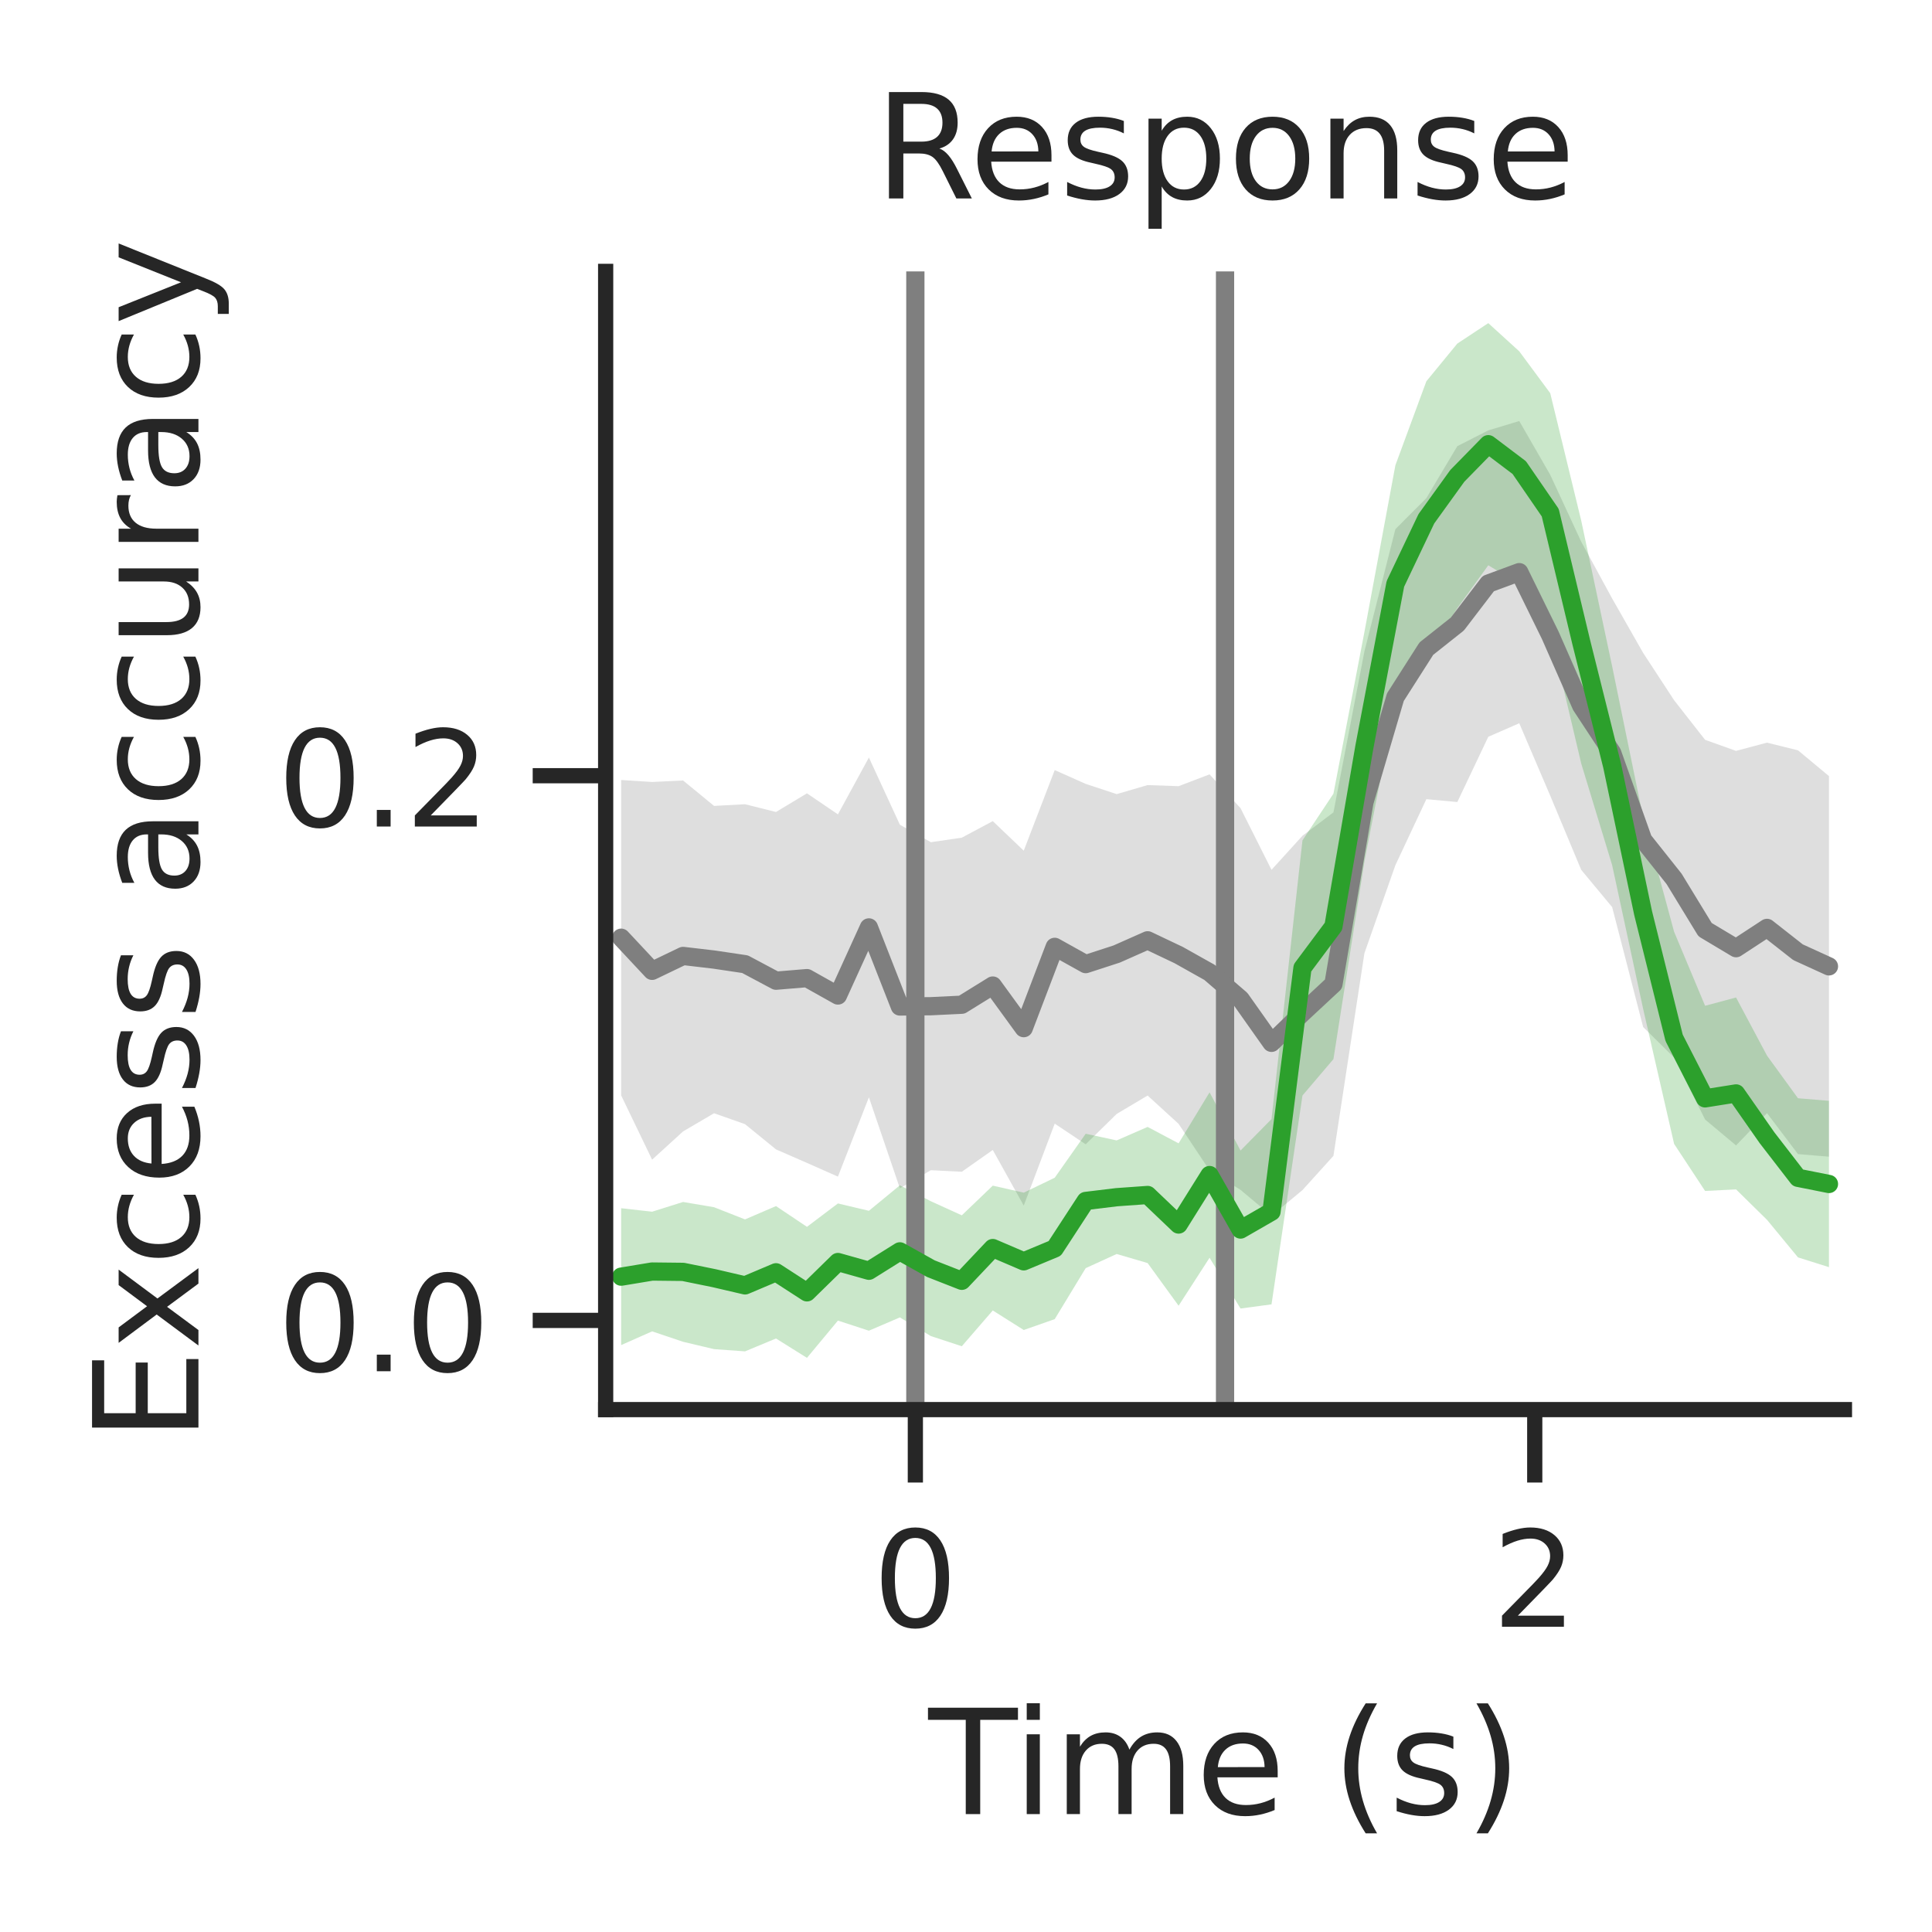
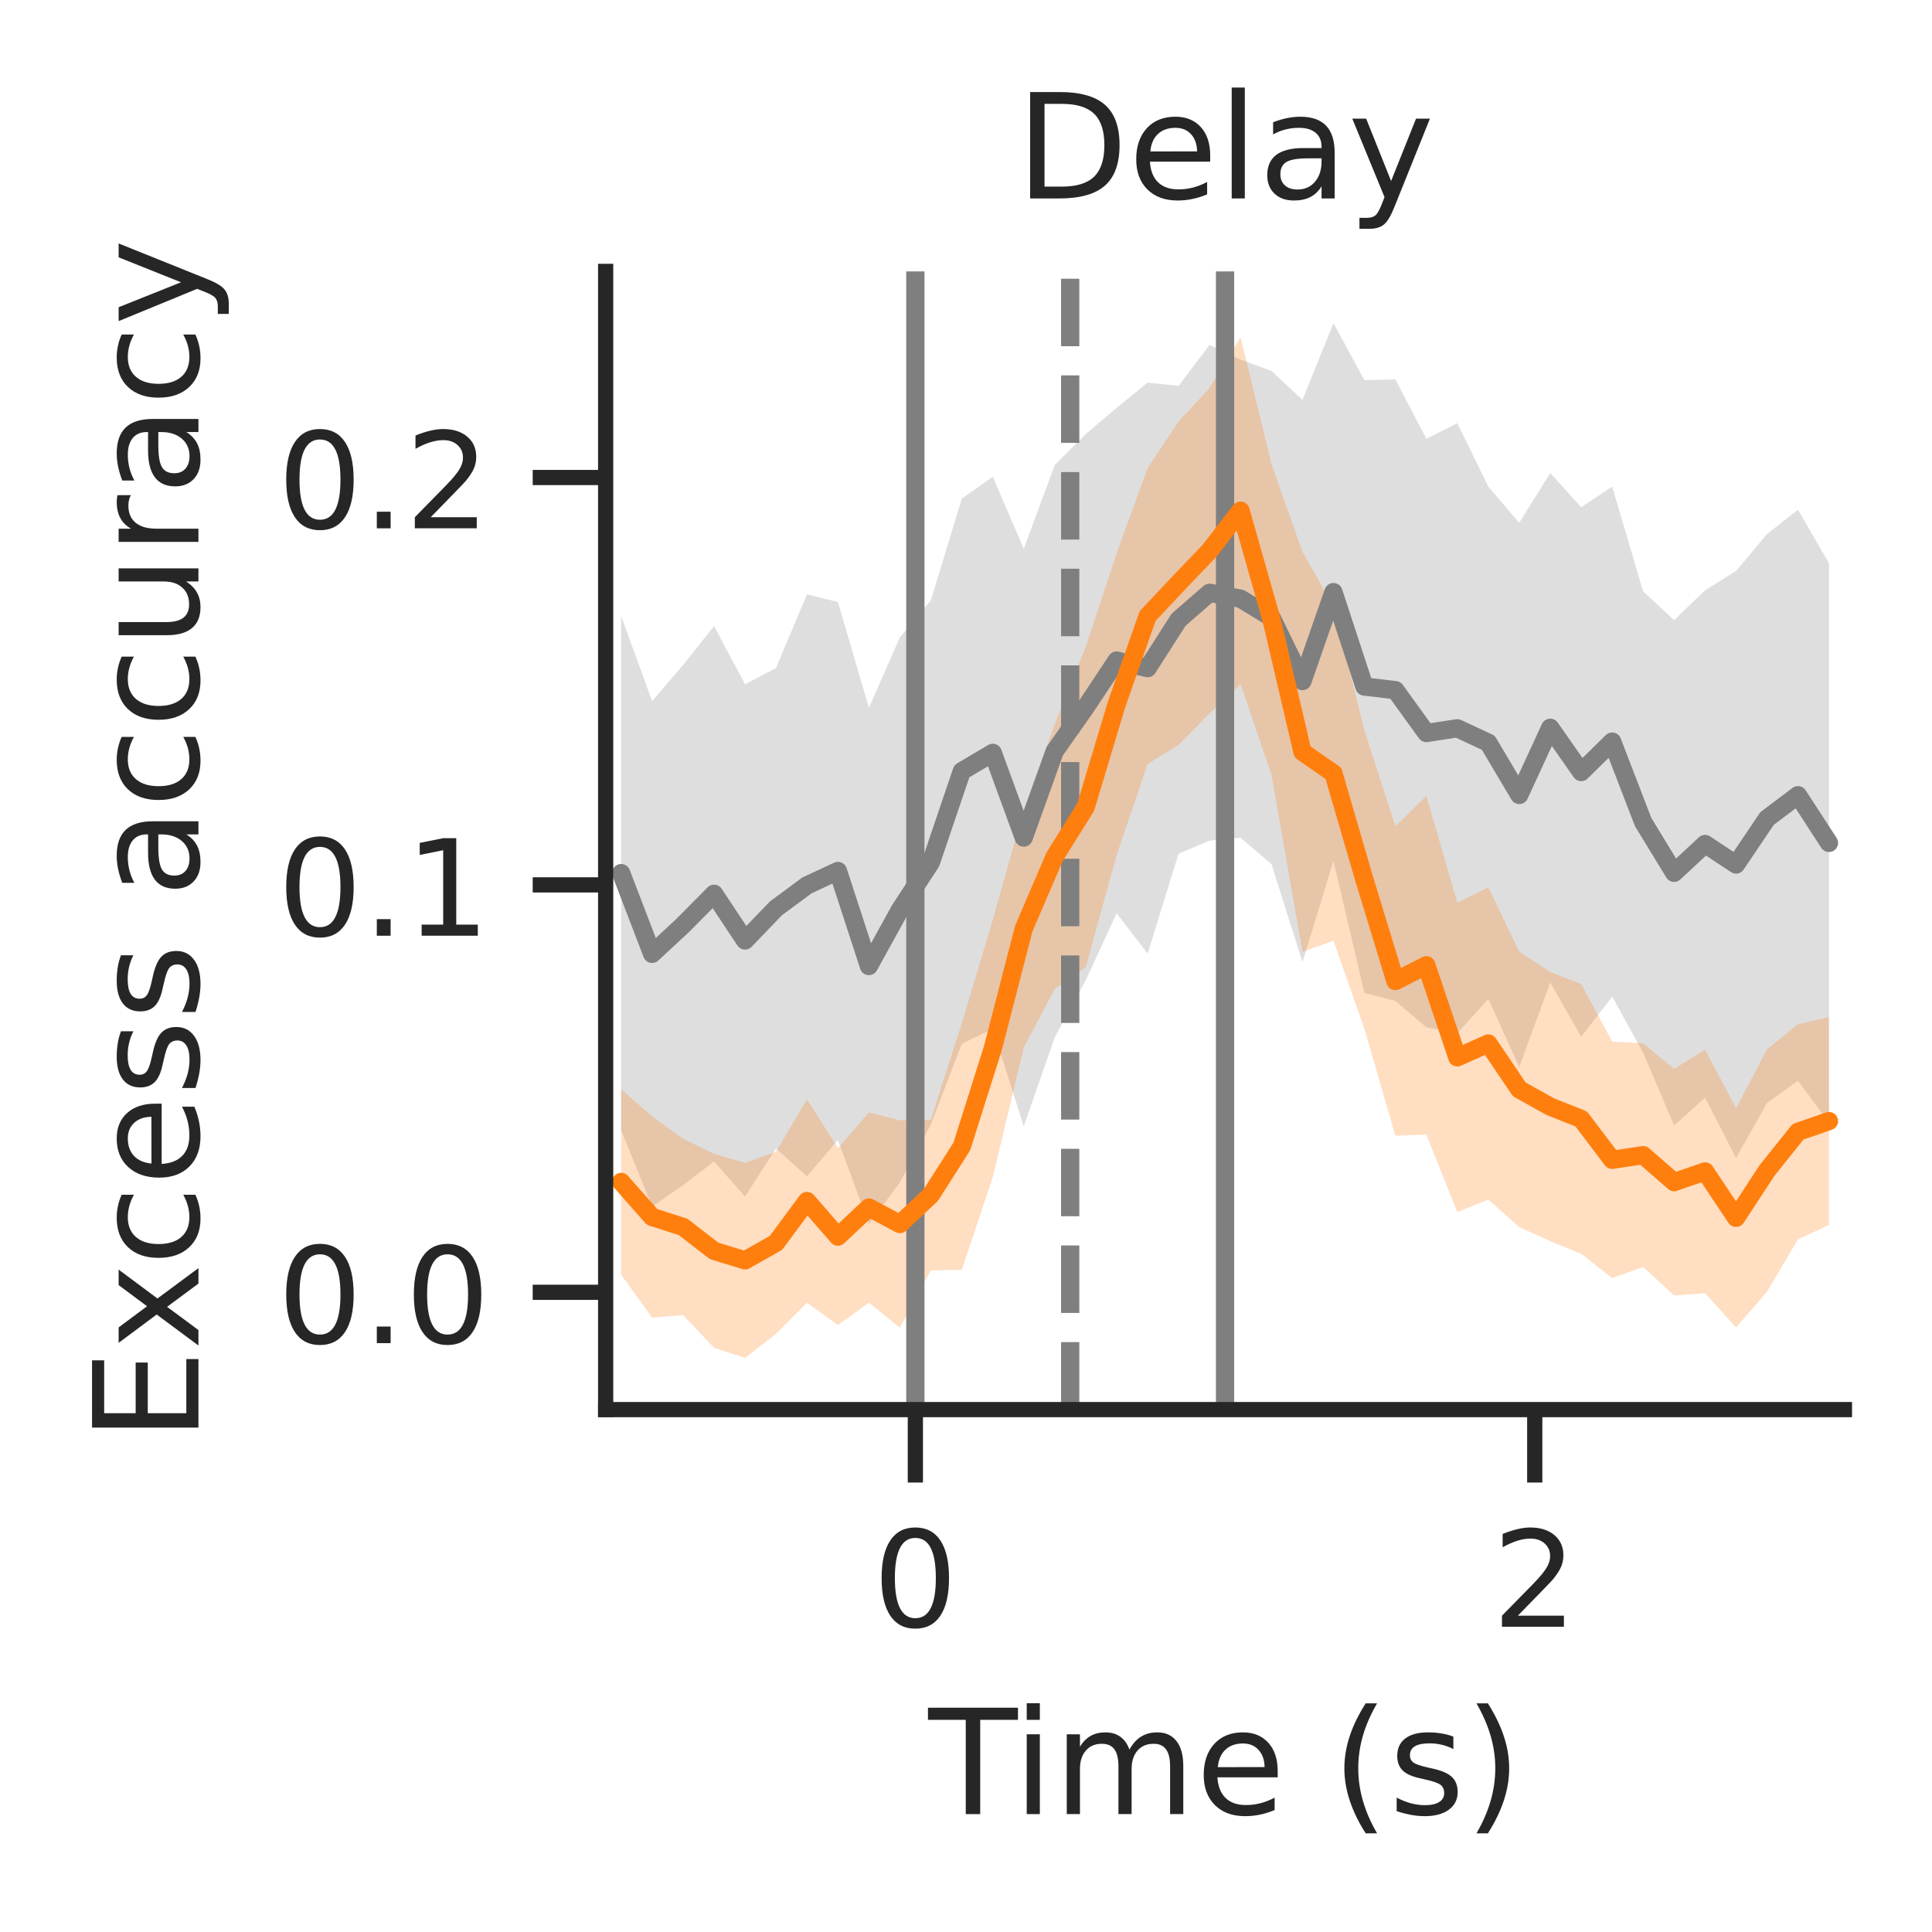
<svg xmlns="http://www.w3.org/2000/svg" xmlns:xlink="http://www.w3.org/1999/xlink" width="158.88pt" height="158.88pt" viewBox="0 0 158.88 158.88" version="1.1">
  <defs>
    <style type="text/css">*{stroke-linejoin: round; stroke-linecap: butt}</style>
  </defs>
  <g id="figure_1">
    <g id="patch_1">
      <path d="M 0 158.88  L 158.88 158.88  L 158.88 0  L 0 0  z " style="fill: #ffffff" />
    </g>
    <g id="axes_1">
      <g id="patch_2">
        <path d="M 49.807 115.92  L 151.68 115.92  L 151.68 22.318  L 49.807 22.318  z " style="fill: #ffffff" />
      </g>
      <g id="matplotlib.axis_1">
        <g id="xtick_1">
          <g id="line2d_1">
            <defs>
-               <path id="m1f8feceff8" d="M 0 0  L 0 6  " style="stroke: #262626; stroke-width: 1.25" />
+               <path id="me24b5e9273" d="M 0 0  L 0 6  " style="stroke: #262626; stroke-width: 1.25" />
            </defs>
            <g>
-               <use xlink:href="#m1f8feceff8" x="75.275" y="115.92" style="fill: #262626; stroke: #262626; stroke-width: 1.25" />
+               <use xlink:href="#me24b5e9273" x="75.275" y="115.92" style="fill: #262626; stroke: #262626; stroke-width: 1.25" />
            </g>
          </g>
          <g id="text_1">
            <g style="fill: #262626" transform="translate(71.7759 133.7781) scale(0.11 -0.11)">
              <defs>
                <path id="DejaVuSans-30" d="M 2034 4250  Q 1547 4250 1301 3770  Q 1056 3291 1056 2328  Q 1056 1369 1301 889  Q 1547 409 2034 409  Q 2525 409 2770 889  Q 3016 1369 3016 2328  Q 3016 3291 2770 3770  Q 2525 4250 2034 4250  z M 2034 4750  Q 2819 4750 3233 4129  Q 3647 3509 3647 2328  Q 3647 1150 3233 529  Q 2819 -91 2034 -91  Q 1250 -91 836 529  Q 422 1150 422 2328  Q 422 3509 836 4129  Q 1250 4750 2034 4750  z " transform="scale(0.015625)" />
              </defs>
              <use xlink:href="#DejaVuSans-30" />
            </g>
          </g>
        </g>
        <g id="xtick_2">
          <g id="line2d_2">
            <g>
-               <use xlink:href="#m1f8feceff8" x="126.211" y="115.92" style="fill: #262626; stroke: #262626; stroke-width: 1.25" />
+               <use xlink:href="#me24b5e9273" x="126.211" y="115.92" style="fill: #262626; stroke: #262626; stroke-width: 1.25" />
            </g>
          </g>
          <g id="text_2">
            <g style="fill: #262626" transform="translate(122.7121 133.7781) scale(0.11 -0.11)">
              <defs>
                <path id="DejaVuSans-32" d="M 1228 531  L 3431 531  L 3431 0  L 469 0  L 469 531  Q 828 903 1448 1529  Q 2069 2156 2228 2338  Q 2531 2678 2651 2914  Q 2772 3150 2772 3378  Q 2772 3750 2511 3984  Q 2250 4219 1831 4219  Q 1534 4219 1204 4116  Q 875 4013 500 3803  L 500 4441  Q 881 4594 1212 4672  Q 1544 4750 1819 4750  Q 2544 4750 2975 4387  Q 3406 4025 3406 3419  Q 3406 3131 3298 2873  Q 3191 2616 2906 2266  Q 2828 2175 2409 1742  Q 1991 1309 1228 531  z " transform="scale(0.015625)" />
              </defs>
              <use xlink:href="#DejaVuSans-32" />
            </g>
          </g>
        </g>
        <g id="text_3">
          <g style="fill: #262626" transform="translate(76.34867 149.1839) scale(0.12 -0.12)">
            <defs>
              <path id="DejaVuSans-54" d="M -19 4666  L 3928 4666  L 3928 4134  L 2272 4134  L 2272 0  L 1638 0  L 1638 4134  L -19 4134  L -19 4666  z " transform="scale(0.015625)" />
              <path id="DejaVuSans-69" d="M 603 3500  L 1178 3500  L 1178 0  L 603 0  L 603 3500  z M 603 4863  L 1178 4863  L 1178 4134  L 603 4134  L 603 4863  z " transform="scale(0.015625)" />
              <path id="DejaVuSans-6d" d="M 3328 2828  Q 3544 3216 3844 3400  Q 4144 3584 4550 3584  Q 5097 3584 5394 3201  Q 5691 2819 5691 2113  L 5691 0  L 5113 0  L 5113 2094  Q 5113 2597 4934 2840  Q 4756 3084 4391 3084  Q 3944 3084 3684 2787  Q 3425 2491 3425 1978  L 3425 0  L 2847 0  L 2847 2094  Q 2847 2600 2669 2842  Q 2491 3084 2119 3084  Q 1678 3084 1418 2786  Q 1159 2488 1159 1978  L 1159 0  L 581 0  L 581 3500  L 1159 3500  L 1159 2956  Q 1356 3278 1631 3431  Q 1906 3584 2284 3584  Q 2666 3584 2933 3390  Q 3200 3197 3328 2828  z " transform="scale(0.015625)" />
              <path id="DejaVuSans-65" d="M 3597 1894  L 3597 1613  L 953 1613  Q 991 1019 1311 708  Q 1631 397 2203 397  Q 2534 397 2845 478  Q 3156 559 3463 722  L 3463 178  Q 3153 47 2828 -22  Q 2503 -91 2169 -91  Q 1331 -91 842 396  Q 353 884 353 1716  Q 353 2575 817 3079  Q 1281 3584 2069 3584  Q 2775 3584 3186 3129  Q 3597 2675 3597 1894  z M 3022 2063  Q 3016 2534 2758 2815  Q 2500 3097 2075 3097  Q 1594 3097 1305 2825  Q 1016 2553 972 2059  L 3022 2063  z " transform="scale(0.015625)" />
              <path id="DejaVuSans-20" transform="scale(0.015625)" />
              <path id="DejaVuSans-28" d="M 1984 4856  Q 1566 4138 1362 3434  Q 1159 2731 1159 2009  Q 1159 1288 1364 580  Q 1569 -128 1984 -844  L 1484 -844  Q 1016 -109 783 600  Q 550 1309 550 2009  Q 550 2706 781 3412  Q 1013 4119 1484 4856  L 1984 4856  z " transform="scale(0.015625)" />
              <path id="DejaVuSans-73" d="M 2834 3397  L 2834 2853  Q 2591 2978 2328 3040  Q 2066 3103 1784 3103  Q 1356 3103 1142 2972  Q 928 2841 928 2578  Q 928 2378 1081 2264  Q 1234 2150 1697 2047  L 1894 2003  Q 2506 1872 2764 1633  Q 3022 1394 3022 966  Q 3022 478 2636 193  Q 2250 -91 1575 -91  Q 1294 -91 989 -36  Q 684 19 347 128  L 347 722  Q 666 556 975 473  Q 1284 391 1588 391  Q 1994 391 2212 530  Q 2431 669 2431 922  Q 2431 1156 2273 1281  Q 2116 1406 1581 1522  L 1381 1569  Q 847 1681 609 1914  Q 372 2147 372 2553  Q 372 3047 722 3315  Q 1072 3584 1716 3584  Q 2034 3584 2315 3537  Q 2597 3491 2834 3397  z " transform="scale(0.015625)" />
              <path id="DejaVuSans-29" d="M 513 4856  L 1013 4856  Q 1481 4119 1714 3412  Q 1947 2706 1947 2009  Q 1947 1309 1714 600  Q 1481 -109 1013 -844  L 513 -844  Q 928 -128 1133 580  Q 1338 1288 1338 2009  Q 1338 2731 1133 3434  Q 928 4138 513 4856  z " transform="scale(0.015625)" />
            </defs>
            <use xlink:href="#DejaVuSans-54" />
            <use xlink:href="#DejaVuSans-69" transform="translate(57.95898 0)" />
            <use xlink:href="#DejaVuSans-6d" transform="translate(85.74219 0)" />
            <use xlink:href="#DejaVuSans-65" transform="translate(183.1543 0)" />
            <use xlink:href="#DejaVuSans-20" transform="translate(244.6777 0)" />
            <use xlink:href="#DejaVuSans-28" transform="translate(276.4648 0)" />
            <use xlink:href="#DejaVuSans-73" transform="translate(315.4785 0)" />
            <use xlink:href="#DejaVuSans-29" transform="translate(367.5781 0)" />
          </g>
        </g>
      </g>
      <g id="matplotlib.axis_2">
        <g id="ytick_1">
          <g id="line2d_3">
            <defs>
-               <path id="m07dfbf6e13" d="M 0 0  L -6 0  " style="stroke: #262626; stroke-width: 1.25" />
+               <path id="m952d4ac8c6" d="M 0 0  L -6 0  " style="stroke: #262626; stroke-width: 1.25" />
            </defs>
            <g>
-               <use xlink:href="#m07dfbf6e13" x="49.807" y="108.585" style="fill: #262626; stroke: #262626; stroke-width: 1.25" />
+               <use xlink:href="#m952d4ac8c6" x="49.807" y="106.275" style="fill: #262626; stroke: #262626; stroke-width: 1.25" />
            </g>
          </g>
          <g id="text_4">
-             <g style="fill: #262626" transform="translate(22.81375 112.7646) scale(0.11 -0.11)">
+             <g style="fill: #262626" transform="translate(22.81375 110.4543) scale(0.11 -0.11)">
              <defs>
                <path id="DejaVuSans-2e" d="M 684 794  L 1344 794  L 1344 0  L 684 0  L 684 794  z " transform="scale(0.015625)" />
              </defs>
              <use xlink:href="#DejaVuSans-30" />
              <use xlink:href="#DejaVuSans-2e" transform="translate(63.62305 0)" />
              <use xlink:href="#DejaVuSans-30" transform="translate(95.41016 0)" />
            </g>
          </g>
        </g>
        <g id="ytick_2">
          <g id="line2d_4">
            <g>
-               <use xlink:href="#m07dfbf6e13" x="49.807" y="63.791" style="fill: #262626; stroke: #262626; stroke-width: 1.25" />
+               <use xlink:href="#m952d4ac8c6" x="49.807" y="72.771" style="fill: #262626; stroke: #262626; stroke-width: 1.25" />
            </g>
          </g>
          <g id="text_5">
-             <g style="fill: #262626" transform="translate(22.81375 67.97015) scale(0.11 -0.11)">
+             <g style="fill: #262626" transform="translate(22.81375 76.95026) scale(0.11 -0.11)">
+               <defs>
+                 <path id="DejaVuSans-31" d="M 794 531  L 1825 531  L 1825 4091  L 703 3866  L 703 4441  L 1819 4666  L 2450 4666  L 2450 531  L 3481 531  L 3481 0  L 794 0  L 794 531  z " transform="scale(0.015625)" />
+               </defs>
+               <use xlink:href="#DejaVuSans-30" />
+               <use xlink:href="#DejaVuSans-2e" transform="translate(63.62305 0)" />
+               <use xlink:href="#DejaVuSans-31" transform="translate(95.41016 0)" />
+             </g>
+           </g>
+         </g>
+         <g id="ytick_3">
+           <g id="line2d_5">
+             <g>
+               <use xlink:href="#m952d4ac8c6" x="49.807" y="39.267" style="fill: #262626; stroke: #262626; stroke-width: 1.25" />
+             </g>
+           </g>
+           <g id="text_6">
+             <g style="fill: #262626" transform="translate(22.81375 43.44623) scale(0.11 -0.11)">
              <use xlink:href="#DejaVuSans-30" />
              <use xlink:href="#DejaVuSans-2e" transform="translate(63.62305 0)" />
              <use xlink:href="#DejaVuSans-32" transform="translate(95.41016 0)" />
            </g>
          </g>
        </g>
-         <g id="text_6">
+         <g id="text_7">
          <g style="fill: #262626" transform="translate(16.31812 118.5768) rotate(-90) scale(0.12 -0.12)">
            <defs>
              <path id="DejaVuSans-45" d="M 628 4666  L 3578 4666  L 3578 4134  L 1259 4134  L 1259 2753  L 3481 2753  L 3481 2222  L 1259 2222  L 1259 531  L 3634 531  L 3634 0  L 628 0  L 628 4666  z " transform="scale(0.015625)" />
              <path id="DejaVuSans-78" d="M 3513 3500  L 2247 1797  L 3578 0  L 2900 0  L 1881 1375  L 863 0  L 184 0  L 1544 1831  L 300 3500  L 978 3500  L 1906 2253  L 2834 3500  L 3513 3500  z " transform="scale(0.015625)" />
              <path id="DejaVuSans-63" d="M 3122 3366  L 3122 2828  Q 2878 2963 2633 3030  Q 2388 3097 2138 3097  Q 1578 3097 1268 2742  Q 959 2388 959 1747  Q 959 1106 1268 751  Q 1578 397 2138 397  Q 2388 397 2633 464  Q 2878 531 3122 666  L 3122 134  Q 2881 22 2623 -34  Q 2366 -91 2075 -91  Q 1284 -91 818 406  Q 353 903 353 1747  Q 353 2603 823 3093  Q 1294 3584 2113 3584  Q 2378 3584 2631 3529  Q 2884 3475 3122 3366  z " transform="scale(0.015625)" />
              <path id="DejaVuSans-61" d="M 2194 1759  Q 1497 1759 1228 1600  Q 959 1441 959 1056  Q 959 750 1161 570  Q 1363 391 1709 391  Q 2188 391 2477 730  Q 2766 1069 2766 1631  L 2766 1759  L 2194 1759  z M 3341 1997  L 3341 0  L 2766 0  L 2766 531  Q 2569 213 2275 61  Q 1981 -91 1556 -91  Q 1019 -91 701 211  Q 384 513 384 1019  Q 384 1609 779 1909  Q 1175 2209 1959 2209  L 2766 2209  L 2766 2266  Q 2766 2663 2505 2880  Q 2244 3097 1772 3097  Q 1472 3097 1187 3025  Q 903 2953 641 2809  L 641 3341  Q 956 3463 1253 3523  Q 1550 3584 1831 3584  Q 2591 3584 2966 3190  Q 3341 2797 3341 1997  z " transform="scale(0.015625)" />
              <path id="DejaVuSans-75" d="M 544 1381  L 544 3500  L 1119 3500  L 1119 1403  Q 1119 906 1312 657  Q 1506 409 1894 409  Q 2359 409 2629 706  Q 2900 1003 2900 1516  L 2900 3500  L 3475 3500  L 3475 0  L 2900 0  L 2900 538  Q 2691 219 2414 64  Q 2138 -91 1772 -91  Q 1169 -91 856 284  Q 544 659 544 1381  z M 1991 3584  L 1991 3584  z " transform="scale(0.015625)" />
              <path id="DejaVuSans-72" d="M 2631 2963  Q 2534 3019 2420 3045  Q 2306 3072 2169 3072  Q 1681 3072 1420 2755  Q 1159 2438 1159 1844  L 1159 0  L 581 0  L 581 3500  L 1159 3500  L 1159 2956  Q 1341 3275 1631 3429  Q 1922 3584 2338 3584  Q 2397 3584 2469 3576  Q 2541 3569 2628 3553  L 2631 2963  z " transform="scale(0.015625)" />
              <path id="DejaVuSans-79" d="M 2059 -325  Q 1816 -950 1584 -1140  Q 1353 -1331 966 -1331  L 506 -1331  L 506 -850  L 844 -850  Q 1081 -850 1212 -737  Q 1344 -625 1503 -206  L 1606 56  L 191 3500  L 800 3500  L 1894 763  L 2988 3500  L 3597 3500  L 2059 -325  z " transform="scale(0.015625)" />
            </defs>
            <use xlink:href="#DejaVuSans-45" />
            <use xlink:href="#DejaVuSans-78" transform="translate(63.18359 0)" />
            <use xlink:href="#DejaVuSans-63" transform="translate(120.6133 0)" />
            <use xlink:href="#DejaVuSans-65" transform="translate(175.5938 0)" />
            <use xlink:href="#DejaVuSans-73" transform="translate(237.1172 0)" />
            <use xlink:href="#DejaVuSans-73" transform="translate(289.2168 0)" />
            <use xlink:href="#DejaVuSans-20" transform="translate(341.3164 0)" />
            <use xlink:href="#DejaVuSans-61" transform="translate(373.1035 0)" />
            <use xlink:href="#DejaVuSans-63" transform="translate(434.3828 0)" />
            <use xlink:href="#DejaVuSans-63" transform="translate(489.3633 0)" />
            <use xlink:href="#DejaVuSans-75" transform="translate(544.3438 0)" />
            <use xlink:href="#DejaVuSans-72" transform="translate(607.7227 0)" />
            <use xlink:href="#DejaVuSans-61" transform="translate(648.8359 0)" />
            <use xlink:href="#DejaVuSans-63" transform="translate(710.1152 0)" />
            <use xlink:href="#DejaVuSans-79" transform="translate(765.0957 0)" />
          </g>
        </g>
      </g>
      <g id="FillBetweenPolyCollection_1">
-         <path d="M 51.081 64.145  L 51.081 90.083  L 53.627 95.366  L 56.174 93.043  L 58.721 91.549  L 61.268 92.446  L 63.815 94.52  L 66.361 95.633  L 68.908 96.761  L 71.455 90.238  L 74.002 97.72  L 76.549 96.233  L 79.095 96.361  L 81.642 94.569  L 84.189 99.144  L 86.736 92.403  L 89.283 94.104  L 91.83 91.606  L 94.376 90.092  L 96.923 92.421  L 99.47 96.251  L 102.017 97.851  L 104.564 99.984  L 107.11 97.868  L 109.657 95.052  L 112.204 78.388  L 114.751 71.149  L 117.298 65.721  L 119.844 65.956  L 122.391 60.59  L 124.938 59.478  L 127.485 65.435  L 130.032 71.532  L 132.578 74.598  L 135.125 84.456  L 137.672 86.972  L 140.219 92.064  L 142.766 94.196  L 145.312 91.541  L 147.859 94.909  L 150.406 95.12  L 150.406 63.821  L 150.406 63.821  L 147.859 61.703  L 145.312 61.073  L 142.766 61.751  L 140.219 60.839  L 137.672 57.585  L 135.125 53.69  L 132.578 49.221  L 130.032 44.545  L 127.485 39.046  L 124.938 34.623  L 122.391 35.394  L 119.844 36.689  L 117.298 40.964  L 114.751 43.515  L 112.204 53.563  L 109.657 66.805  L 107.11 68.729  L 104.564 71.532  L 102.017 66.461  L 99.47 63.68  L 96.923 64.652  L 94.376 64.562  L 91.83 65.305  L 89.283 64.463  L 86.736 63.329  L 84.189 69.957  L 81.642 67.526  L 79.095 68.886  L 76.549 69.26  L 74.002 67.821  L 71.455 62.297  L 68.908 66.97  L 66.361 65.241  L 63.815 66.776  L 61.268 66.137  L 58.721 66.275  L 56.174 64.183  L 53.627 64.307  L 51.081 64.145  z " clip-path="url(#pb8e858d7da)" style="fill: #7f7f7f; fill-opacity: 0.25" />
+         <path d="M 51.081 50.657  L 51.081 92.946  L 53.627 99.227  L 56.174 97.463  L 58.721 95.519  L 61.268 98.405  L 63.815 94.447  L 66.361 96.744  L 68.908 93.743  L 71.455 100.676  L 74.002 97.238  L 76.549 92.476  L 79.095 85.84  L 81.642 84.614  L 84.189 92.627  L 86.736 85.308  L 89.283 80.618  L 91.83 75.103  L 94.376 78.424  L 96.923 70.199  L 99.47 69.131  L 102.017 68.891  L 104.564 71.066  L 107.11 79.125  L 109.657 70.809  L 112.204 81.651  L 114.751 82.315  L 117.298 84.481  L 119.844 84.981  L 122.391 82.149  L 124.938 87.749  L 127.485 80.799  L 130.032 85.264  L 132.578 81.959  L 135.125 86.573  L 137.672 92.559  L 140.219 90.273  L 142.766 95.233  L 145.312 90.704  L 147.859 88.878  L 150.406 92.314  L 150.406 46.322  L 150.406 46.322  L 147.859 41.913  L 145.312 43.922  L 142.766 46.956  L 140.219 48.54  L 137.672 50.993  L 135.125 48.631  L 132.578 40.014  L 130.032 41.715  L 127.485 38.896  L 124.938 42.998  L 122.391 40.011  L 119.844 34.802  L 117.298 36.08  L 114.751 31.198  L 112.204 31.264  L 109.657 26.573  L 107.11 32.887  L 104.564 30.502  L 102.017 29.573  L 99.47 28.361  L 96.923 31.73  L 94.376 31.464  L 91.83 33.541  L 89.283 35.694  L 86.736 38.244  L 84.189 45.13  L 81.642 39.209  L 79.095 41  L 76.549 49.378  L 74.002 52.409  L 71.455 58.209  L 68.908 49.51  L 66.361 48.88  L 63.815 54.94  L 61.268 56.276  L 58.721 51.483  L 56.174 54.686  L 53.627 57.654  L 51.081 50.657  z " clip-path="url(#pb0ac28dce3)" style="fill: #7f7f7f; fill-opacity: 0.25" />
      </g>
      <g id="FillBetweenPolyCollection_2">
-         <path d="M 51.081 99.359  L 51.081 110.615  L 53.627 109.486  L 56.174 110.343  L 58.721 110.947  L 61.268 111.131  L 63.815 110.072  L 66.361 111.665  L 68.908 108.601  L 71.455 109.431  L 74.002 108.338  L 76.549 109.873  L 79.095 110.71  L 81.642 107.767  L 84.189 109.374  L 86.736 108.48  L 89.283 104.287  L 91.83 103.123  L 94.376 103.869  L 96.923 107.377  L 99.47 103.433  L 102.017 107.609  L 104.564 107.264  L 107.11 90.091  L 109.657 87.099  L 112.204 70.847  L 114.751 57.769  L 117.298 53.972  L 119.844 50.012  L 122.391 46.487  L 124.938 48.018  L 127.485 51.982  L 130.032 62.786  L 132.578 71.153  L 135.125 82.965  L 137.672 94.069  L 140.219 97.939  L 142.766 97.811  L 145.312 100.314  L 147.859 103.402  L 150.406 104.205  L 150.406 90.527  L 150.406 90.527  L 147.859 90.316  L 145.312 86.81  L 142.766 82.029  L 140.219 82.71  L 137.672 76.625  L 135.125 67.223  L 132.578 54.802  L 130.032 42.81  L 127.485 32.334  L 124.938 28.891  L 122.391 26.573  L 119.844 28.254  L 117.298 31.355  L 114.751 38.261  L 112.204 51.972  L 109.657 65.269  L 107.11 69.107  L 104.564 92.028  L 102.017 94.615  L 99.47 89.829  L 96.923 94.024  L 94.376 92.673  L 91.83 93.783  L 89.283 93.234  L 86.736 96.852  L 84.189 98.079  L 81.642 97.503  L 79.095 99.944  L 76.549 98.784  L 74.002 97.476  L 71.455 99.571  L 68.908 98.967  L 66.361 100.89  L 63.815 99.184  L 61.268 100.279  L 58.721 99.277  L 56.174 98.845  L 53.627 99.646  L 51.081 99.359  z " clip-path="url(#pb8e858d7da)" style="fill: #2ca02c; fill-opacity: 0.25" />
-       </g>
-       <g id="line2d_5">
-         <path d="M 75.275 115.92  L 75.275 22.318  " clip-path="url(#pb8e858d7da)" style="fill: none; stroke: #7f7f7f; stroke-width: 1.5; stroke-linecap: round" />
+         <path d="M 51.081 89.567  L 51.081 104.828  L 53.627 108.354  L 56.174 108.144  L 58.721 110.839  L 61.268 111.665  L 63.815 109.695  L 66.361 107.127  L 68.908 108.975  L 71.455 107.126  L 74.002 109.184  L 76.549 104.471  L 79.095 104.427  L 81.642 96.808  L 84.189 86.158  L 86.736 81.324  L 89.283 79.54  L 91.83 70.319  L 94.376 62.833  L 96.923 61.249  L 99.47 58.669  L 102.017 56.256  L 104.564 63.735  L 107.11 78.275  L 109.657 77.359  L 112.204 84.609  L 114.751 93.399  L 117.298 93.299  L 119.844 99.674  L 122.391 98.65  L 124.938 100.916  L 127.485 102.068  L 130.032 103.105  L 132.578 105.103  L 135.125 104.189  L 137.672 106.53  L 140.219 106.348  L 142.766 109.162  L 145.312 106.22  L 147.859 101.922  L 150.406 100.739  L 150.406 83.646  L 150.406 83.646  L 147.859 84.231  L 145.312 86.291  L 142.766 91.14  L 140.219 86.32  L 137.672 87.899  L 135.125 85.803  L 132.578 85.655  L 130.032 80.926  L 127.485 79.943  L 124.938 78.254  L 122.391 72.975  L 119.844 74.228  L 117.298 65.463  L 114.751 67.954  L 112.204 60.078  L 109.657 49.846  L 107.11 45.388  L 104.564 38.175  L 102.017 27.732  L 99.47 31.911  L 96.923 34.655  L 94.376 38.482  L 91.83 45.49  L 89.283 53.205  L 86.736 59.551  L 84.189 66.574  L 81.642 75.649  L 79.095 84.139  L 76.549 92.084  L 74.002 92.134  L 71.455 91.482  L 68.908 94.415  L 66.361 90.405  L 63.815 94.717  L 61.268 95.63  L 58.721 94.892  L 56.174 93.646  L 53.627 91.807  L 51.081 89.567  z " clip-path="url(#pb0ac28dce3)" style="fill: #ff7f0e; fill-opacity: 0.25" />
      </g>
      <g id="line2d_6">
-         <path d="M 100.743 115.92  L 100.743 22.318  " clip-path="url(#pb8e858d7da)" style="fill: none; stroke: #7f7f7f; stroke-width: 1.5; stroke-linecap: round" />
+         <path d="M 75.275 115.92  L 75.275 22.318  " clip-path="url(#pb0ac28dce3)" style="fill: none; stroke: #7f7f7f; stroke-width: 1.5; stroke-linecap: round" />
      </g>
      <g id="line2d_7">
-         <path d="M 51.081 77.114  L 53.627 79.837  L 56.174 78.613  L 58.721 78.912  L 61.268 79.291  L 63.815 80.648  L 66.361 80.437  L 68.908 81.866  L 71.455 76.267  L 74.002 82.77  L 76.549 82.747  L 79.095 82.624  L 81.642 81.047  L 84.189 84.55  L 86.736 77.866  L 89.283 79.284  L 91.83 78.456  L 94.376 77.327  L 96.923 78.537  L 99.47 79.966  L 102.017 82.156  L 104.564 85.758  L 107.11 83.298  L 109.657 80.929  L 112.204 65.975  L 114.751 57.332  L 117.298 53.342  L 119.844 51.322  L 122.391 47.992  L 124.938 47.051  L 127.485 52.241  L 130.032 58.038  L 132.578 61.909  L 135.125 69.073  L 137.672 72.278  L 140.219 76.451  L 142.766 77.974  L 145.312 76.307  L 147.859 78.306  L 150.406 79.47  " clip-path="url(#pb8e858d7da)" style="fill: none; stroke: #7f7f7f; stroke-width: 1.5; stroke-linecap: round" />
+         <path d="M 88.009 115.92  L 88.009 22.318  " clip-path="url(#pb0ac28dce3)" style="fill: none; stroke-dasharray: 5.55,2.4; stroke-dashoffset: 0; stroke: #7f7f7f; stroke-width: 1.5" />
      </g>
      <g id="line2d_8">
-         <path d="M 51.081 104.987  L 53.627 104.566  L 56.174 104.594  L 58.721 105.112  L 61.268 105.705  L 63.815 104.628  L 66.361 106.277  L 68.908 103.784  L 71.455 104.501  L 74.002 102.907  L 76.549 104.329  L 79.095 105.327  L 81.642 102.635  L 84.189 103.727  L 86.736 102.666  L 89.283 98.761  L 91.83 98.453  L 94.376 98.271  L 96.923 100.7  L 99.47 96.631  L 102.017 101.112  L 104.564 99.646  L 107.11 79.599  L 109.657 76.184  L 112.204 61.41  L 114.751 48.015  L 117.298 42.663  L 119.844 39.133  L 122.391 36.53  L 124.938 38.454  L 127.485 42.158  L 130.032 52.798  L 132.578 62.977  L 135.125 75.094  L 137.672 85.347  L 140.219 90.325  L 142.766 89.92  L 145.312 93.562  L 147.859 96.859  L 150.406 97.366  " clip-path="url(#pb8e858d7da)" style="fill: none; stroke: #2ca02c; stroke-width: 1.5; stroke-linecap: round" />
+         <path d="M 100.743 115.92  L 100.743 22.318  " clip-path="url(#pb0ac28dce3)" style="fill: none; stroke: #7f7f7f; stroke-width: 1.5; stroke-linecap: round" />
+       </g>
+       <g id="line2d_9">
+         <path d="M 51.081 71.801  L 53.627 78.44  L 56.174 76.075  L 58.721 73.501  L 61.268 77.341  L 63.815 74.693  L 66.361 72.812  L 68.908 71.626  L 71.455 79.443  L 74.002 74.823  L 76.549 70.927  L 79.095 63.42  L 81.642 61.911  L 84.189 68.879  L 86.736 61.776  L 89.283 58.156  L 91.83 54.322  L 94.376 54.944  L 96.923 50.965  L 99.47 48.746  L 102.017 49.232  L 104.564 50.784  L 107.11 56.006  L 109.657 48.691  L 112.204 56.458  L 114.751 56.756  L 117.298 60.281  L 119.844 59.891  L 122.391 61.08  L 124.938 65.373  L 127.485 59.848  L 130.032 63.49  L 132.578 60.986  L 135.125 67.602  L 137.672 71.776  L 140.219 69.407  L 142.766 71.094  L 145.312 67.313  L 147.859 65.395  L 150.406 69.318  " clip-path="url(#pb0ac28dce3)" style="fill: none; stroke: #7f7f7f; stroke-width: 1.5; stroke-linecap: round" />
+       </g>
+       <g id="line2d_10">
+         <path d="M 51.081 97.197  L 53.627 100.081  L 56.174 100.895  L 58.721 102.866  L 61.268 103.648  L 63.815 102.206  L 66.361 98.766  L 68.908 101.695  L 71.455 99.304  L 74.002 100.659  L 76.549 98.277  L 79.095 94.283  L 81.642 86.229  L 84.189 76.366  L 86.736 70.437  L 89.283 66.373  L 91.83 57.904  L 94.376 50.657  L 96.923 47.952  L 99.47 45.29  L 102.017 41.994  L 104.564 50.955  L 107.11 61.831  L 109.657 63.602  L 112.204 72.343  L 114.751 80.677  L 117.298 79.381  L 119.844 86.951  L 122.391 85.813  L 124.938 89.585  L 127.485 91.005  L 130.032 92.016  L 132.578 95.379  L 135.125 94.996  L 137.672 97.214  L 140.219 96.334  L 142.766 100.151  L 145.312 96.256  L 147.859 93.076  L 150.406 92.193  " clip-path="url(#pb0ac28dce3)" style="fill: none; stroke: #ff7f0e; stroke-width: 1.5; stroke-linecap: round" />
      </g>
      <g id="patch_3">
        <path d="M 49.807 115.92  L 49.807 22.318  " style="fill: none; stroke: #262626; stroke-width: 1.25; stroke-linejoin: miter; stroke-linecap: square" />
      </g>
      <g id="patch_4">
        <path d="M 49.807 115.92  L 151.68 115.92  " style="fill: none; stroke: #262626; stroke-width: 1.25; stroke-linejoin: miter; stroke-linecap: square" />
      </g>
-       <g id="text_7">
-         <g style="fill: #262626" transform="translate(71.92648 16.31812) scale(0.12 -0.12)">
+       <g id="text_8">
+         <g style="fill: #262626" transform="translate(83.53648 16.31812) scale(0.12 -0.12)">
          <defs>
-             <path id="DejaVuSans-52" d="M 2841 2188  Q 3044 2119 3236 1894  Q 3428 1669 3622 1275  L 4263 0  L 3584 0  L 2988 1197  Q 2756 1666 2539 1819  Q 2322 1972 1947 1972  L 1259 1972  L 1259 0  L 628 0  L 628 4666  L 2053 4666  Q 2853 4666 3247 4331  Q 3641 3997 3641 3322  Q 3641 2881 3436 2590  Q 3231 2300 2841 2188  z M 1259 4147  L 1259 2491  L 2053 2491  Q 2509 2491 2742 2702  Q 2975 2913 2975 3322  Q 2975 3731 2742 3939  Q 2509 4147 2053 4147  L 1259 4147  z " transform="scale(0.015625)" />
-             <path id="DejaVuSans-70" d="M 1159 525  L 1159 -1331  L 581 -1331  L 581 3500  L 1159 3500  L 1159 2969  Q 1341 3281 1617 3432  Q 1894 3584 2278 3584  Q 2916 3584 3314 3078  Q 3713 2572 3713 1747  Q 3713 922 3314 415  Q 2916 -91 2278 -91  Q 1894 -91 1617 61  Q 1341 213 1159 525  z M 3116 1747  Q 3116 2381 2855 2742  Q 2594 3103 2138 3103  Q 1681 3103 1420 2742  Q 1159 2381 1159 1747  Q 1159 1113 1420 752  Q 1681 391 2138 391  Q 2594 391 2855 752  Q 3116 1113 3116 1747  z " transform="scale(0.015625)" />
-             <path id="DejaVuSans-6f" d="M 1959 3097  Q 1497 3097 1228 2736  Q 959 2375 959 1747  Q 959 1119 1226 758  Q 1494 397 1959 397  Q 2419 397 2687 759  Q 2956 1122 2956 1747  Q 2956 2369 2687 2733  Q 2419 3097 1959 3097  z M 1959 3584  Q 2709 3584 3137 3096  Q 3566 2609 3566 1747  Q 3566 888 3137 398  Q 2709 -91 1959 -91  Q 1206 -91 779 398  Q 353 888 353 1747  Q 353 2609 779 3096  Q 1206 3584 1959 3584  z " transform="scale(0.015625)" />
-             <path id="DejaVuSans-6e" d="M 3513 2113  L 3513 0  L 2938 0  L 2938 2094  Q 2938 2591 2744 2837  Q 2550 3084 2163 3084  Q 1697 3084 1428 2787  Q 1159 2491 1159 1978  L 1159 0  L 581 0  L 581 3500  L 1159 3500  L 1159 2956  Q 1366 3272 1645 3428  Q 1925 3584 2291 3584  Q 2894 3584 3203 3211  Q 3513 2838 3513 2113  z " transform="scale(0.015625)" />
+             <path id="DejaVuSans-44" d="M 1259 4147  L 1259 519  L 2022 519  Q 2988 519 3436 956  Q 3884 1394 3884 2338  Q 3884 3275 3436 3711  Q 2988 4147 2022 4147  L 1259 4147  z M 628 4666  L 1925 4666  Q 3281 4666 3915 4102  Q 4550 3538 4550 2338  Q 4550 1131 3912 565  Q 3275 0 1925 0  L 628 0  L 628 4666  z " transform="scale(0.015625)" />
+             <path id="DejaVuSans-6c" d="M 603 4863  L 1178 4863  L 1178 0  L 603 0  L 603 4863  z " transform="scale(0.015625)" />
          </defs>
-           <use xlink:href="#DejaVuSans-52" />
-           <use xlink:href="#DejaVuSans-65" transform="translate(64.98242 0)" />
-           <use xlink:href="#DejaVuSans-73" transform="translate(126.5059 0)" />
-           <use xlink:href="#DejaVuSans-70" transform="translate(178.6055 0)" />
-           <use xlink:href="#DejaVuSans-6f" transform="translate(242.082 0)" />
-           <use xlink:href="#DejaVuSans-6e" transform="translate(303.2637 0)" />
-           <use xlink:href="#DejaVuSans-73" transform="translate(366.6426 0)" />
-           <use xlink:href="#DejaVuSans-65" transform="translate(418.7422 0)" />
+           <use xlink:href="#DejaVuSans-44" />
+           <use xlink:href="#DejaVuSans-65" transform="translate(77.00195 0)" />
+           <use xlink:href="#DejaVuSans-6c" transform="translate(138.5254 0)" />
+           <use xlink:href="#DejaVuSans-61" transform="translate(166.3086 0)" />
+           <use xlink:href="#DejaVuSans-79" transform="translate(227.5879 0)" />
        </g>
      </g>
    </g>
  </g>
  <defs>
-     <clipPath id="pb8e858d7da">
+     <clipPath id="pb0ac28dce3">
      <rect x="49.807" y="22.318" width="101.872" height="93.602" />
    </clipPath>
  </defs>
</svg>
